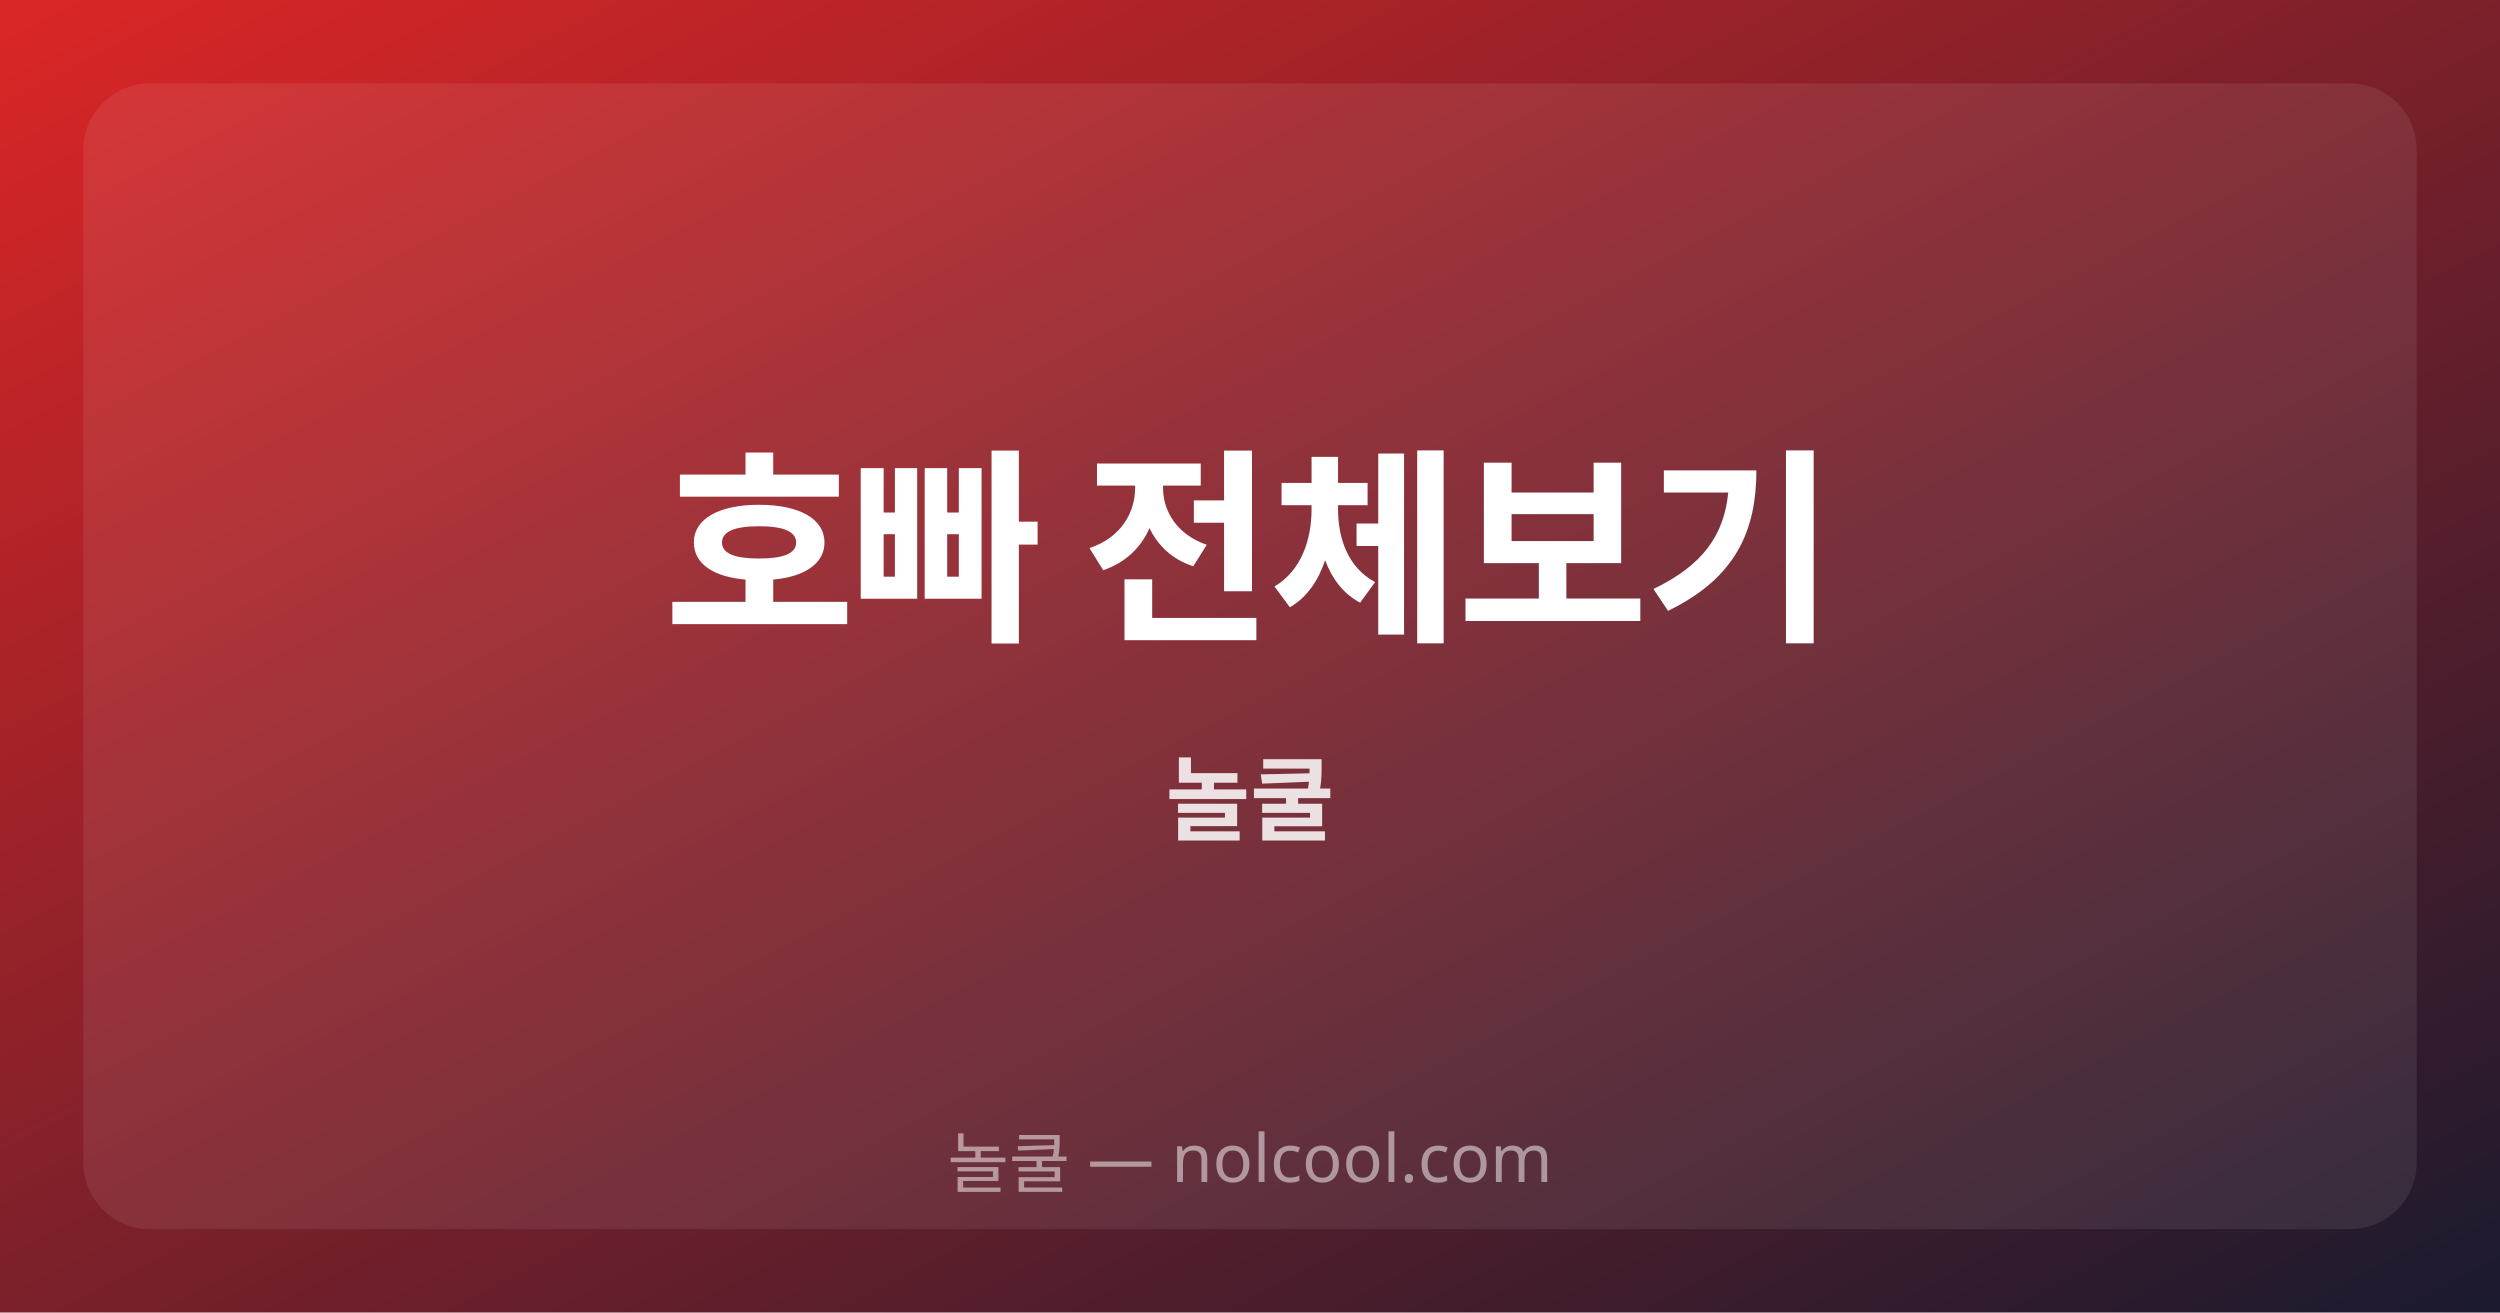
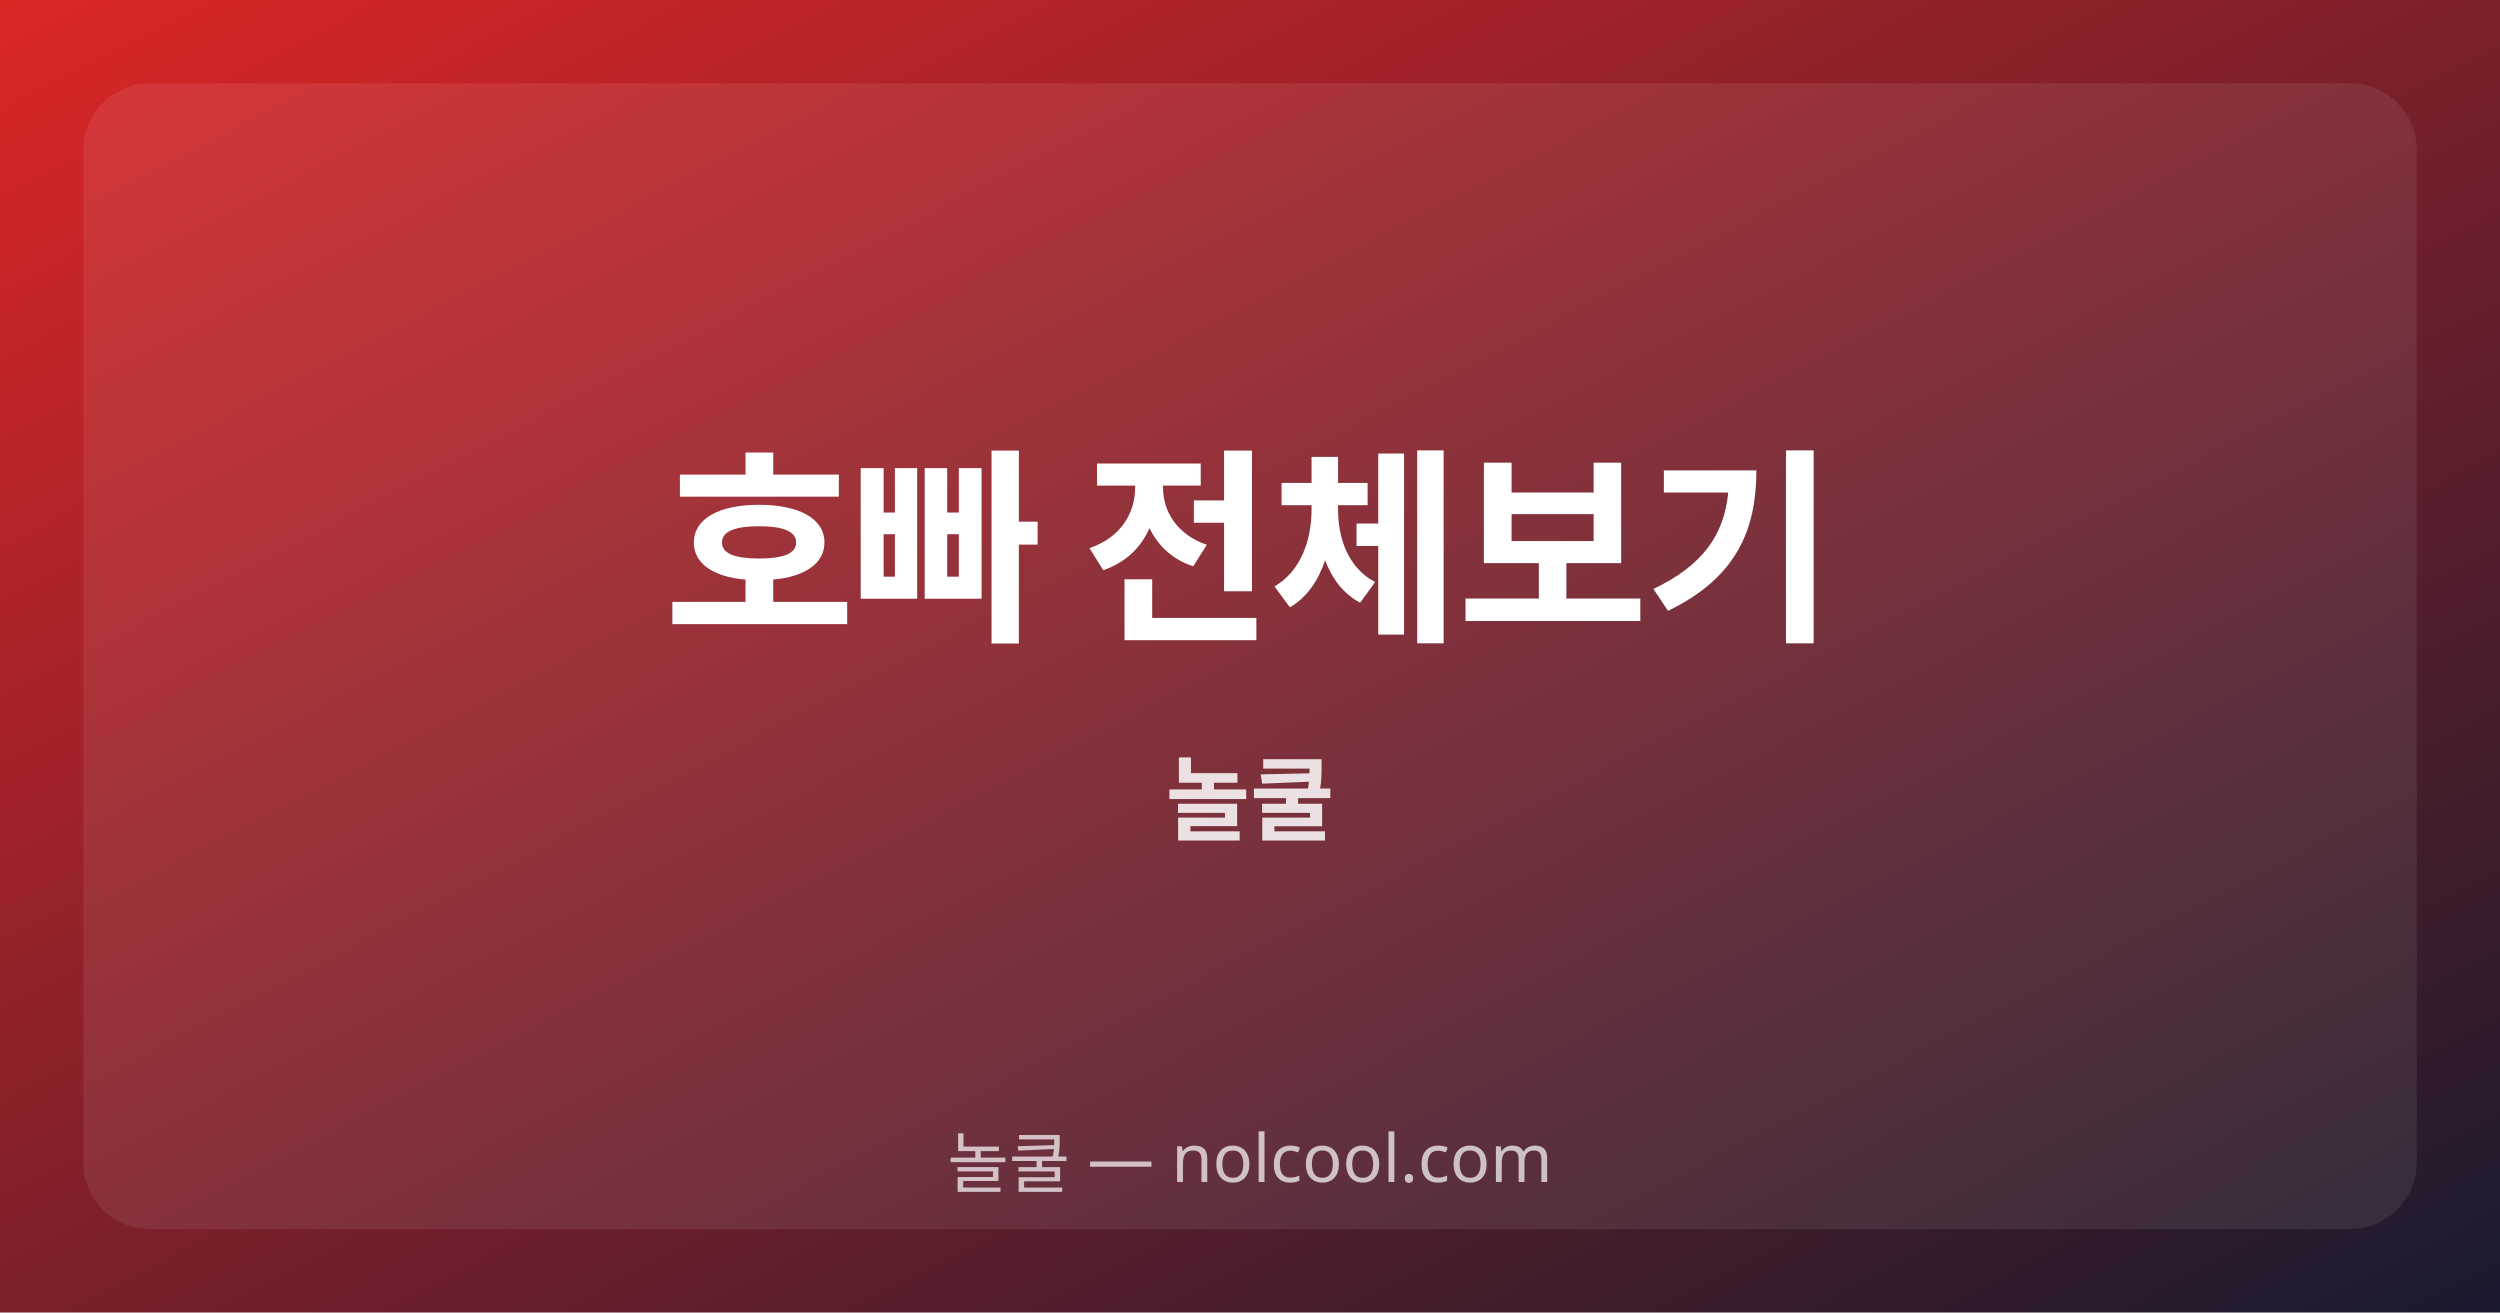
<svg xmlns="http://www.w3.org/2000/svg" width="1200" height="630" viewBox="0 0 1200 630">
  <defs>
    <linearGradient id="bg" x1="0%" y1="0%" x2="100%" y2="100%">
      <stop offset="0%" style="stop-color:#DC2626;stop-opacity:1" />
      <stop offset="100%" style="stop-color:#1a1a2e;stop-opacity:1" />
    </linearGradient>
  </defs>
  <rect width="1200" height="630" fill="url(#bg)" />
  <rect x="40" y="40" width="1120" height="550" rx="32" fill="rgba(255,255,255,0.08)" />
  <text x="600" y="300" text-anchor="middle" font-family="sans-serif" font-size="100" font-weight="900" fill="white" letter-spacing="-0.02em">호빠 전체보기</text>
  <text x="600" y="400" text-anchor="middle" font-family="sans-serif" font-size="44" font-weight="600" fill="rgba(255,255,255,0.85)">놀쿨</text>
-   <text x="600" y="570" text-anchor="middle" font-family="sans-serif" font-size="32" font-weight="500" fill="rgba(255,255,255,0.5)">놀쿨 — nolcool.com</text>
+   <text x="600" y="570" text-anchor="middle" font-family="sans-serif" font-size="32" font-weight="500" fill="rgba(255,255,255,0.7)">놀쿨 — nolcool.com</text>
</svg>
